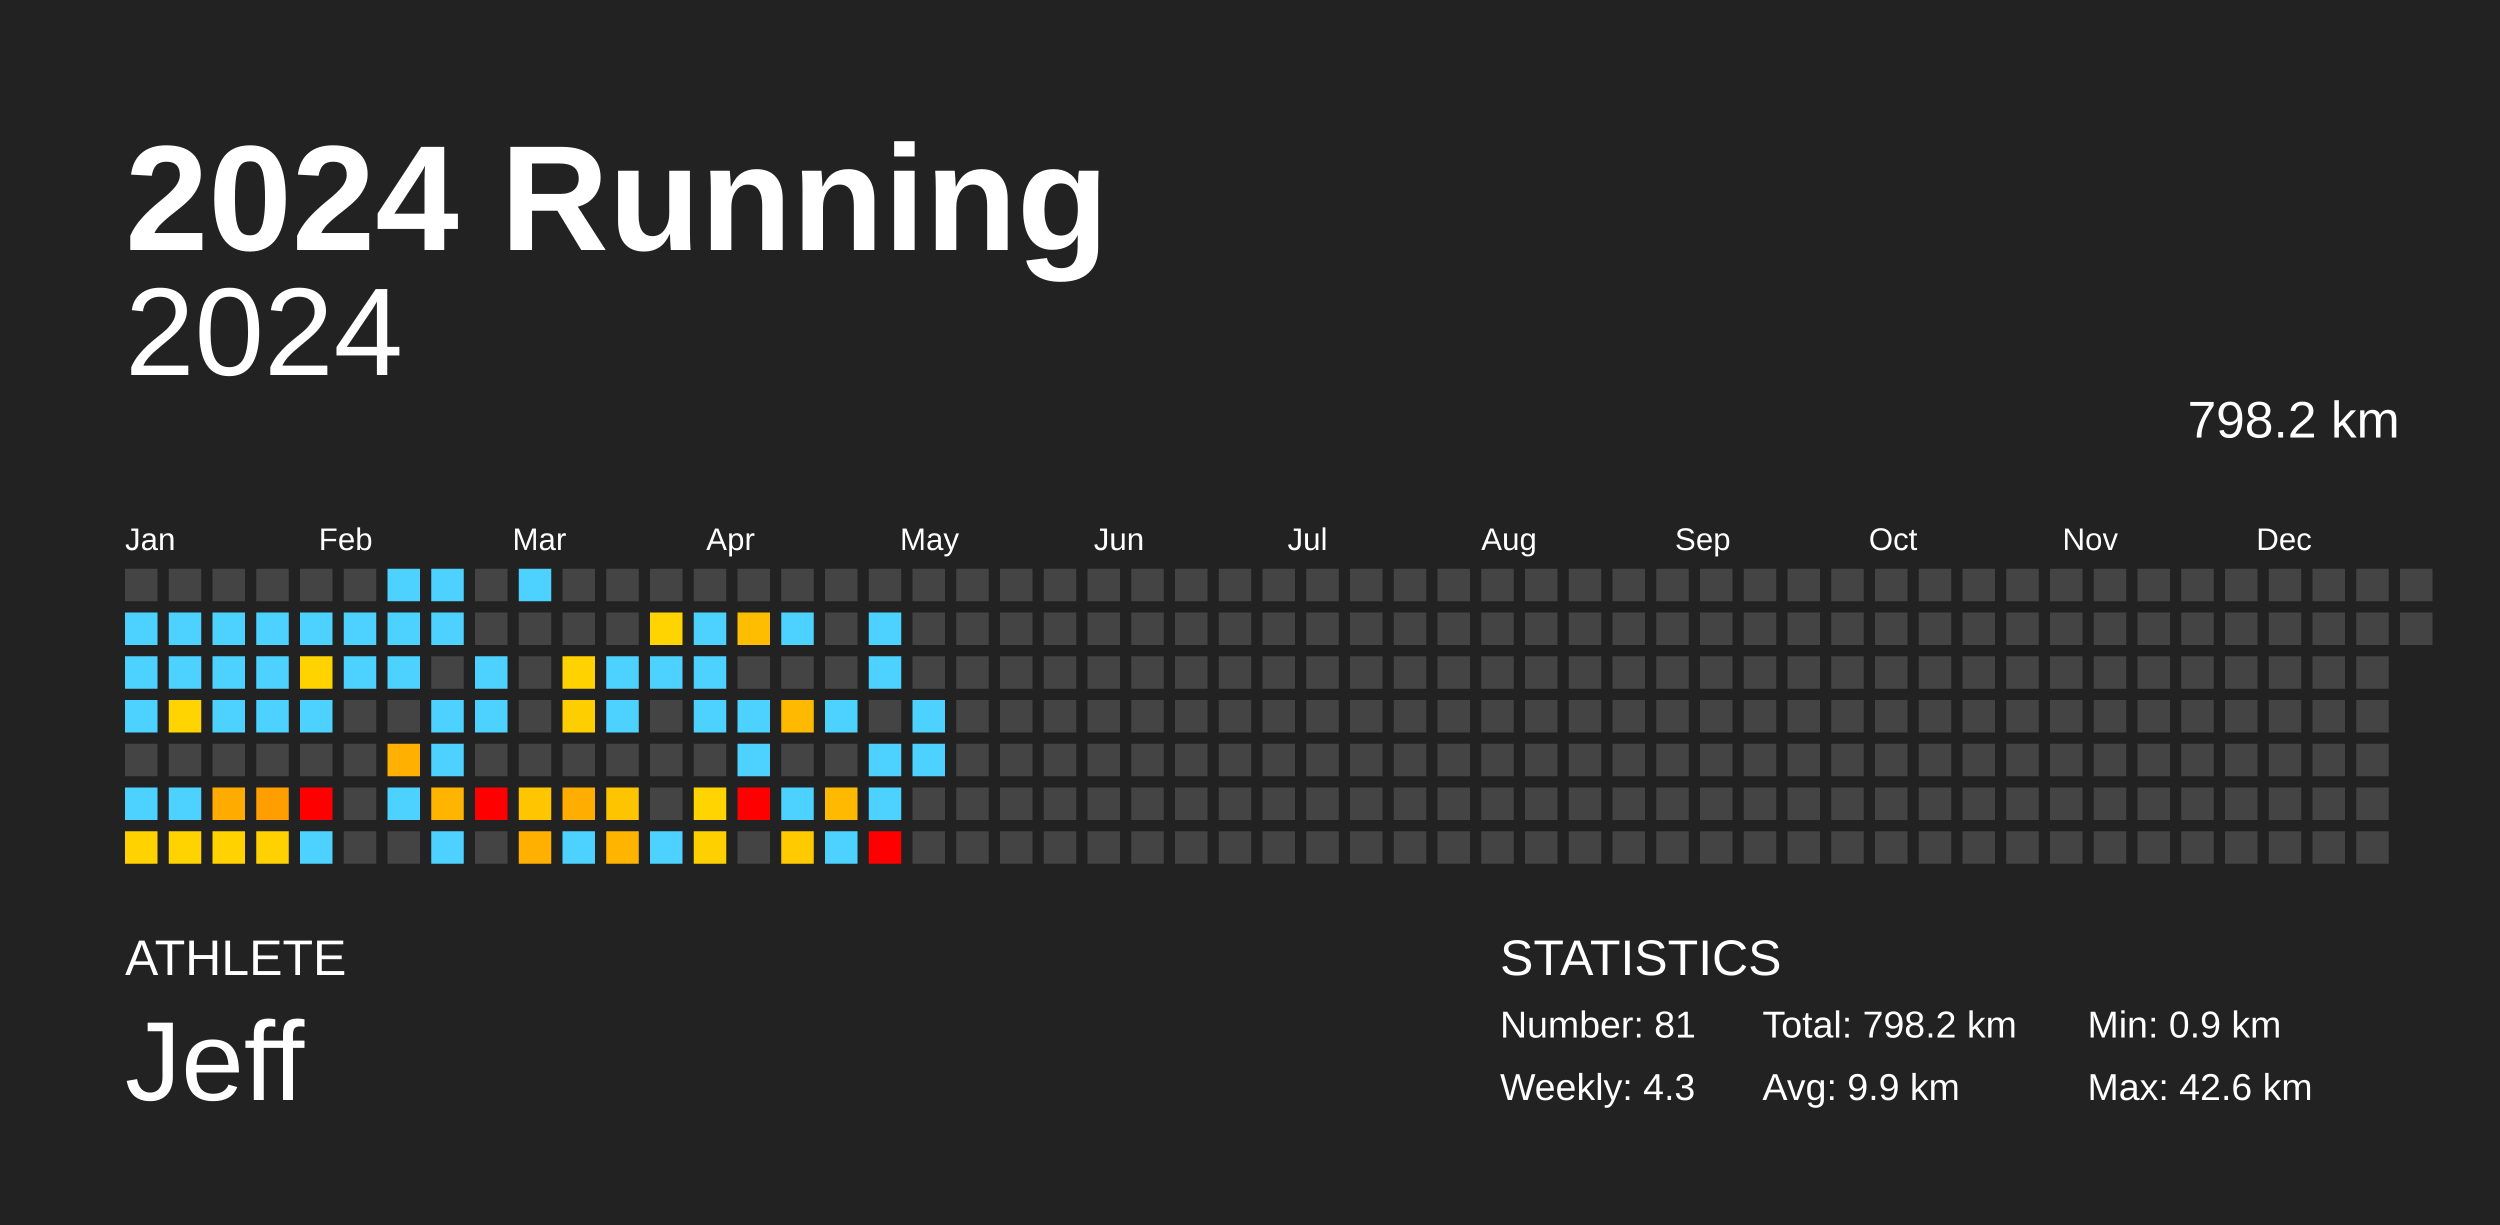
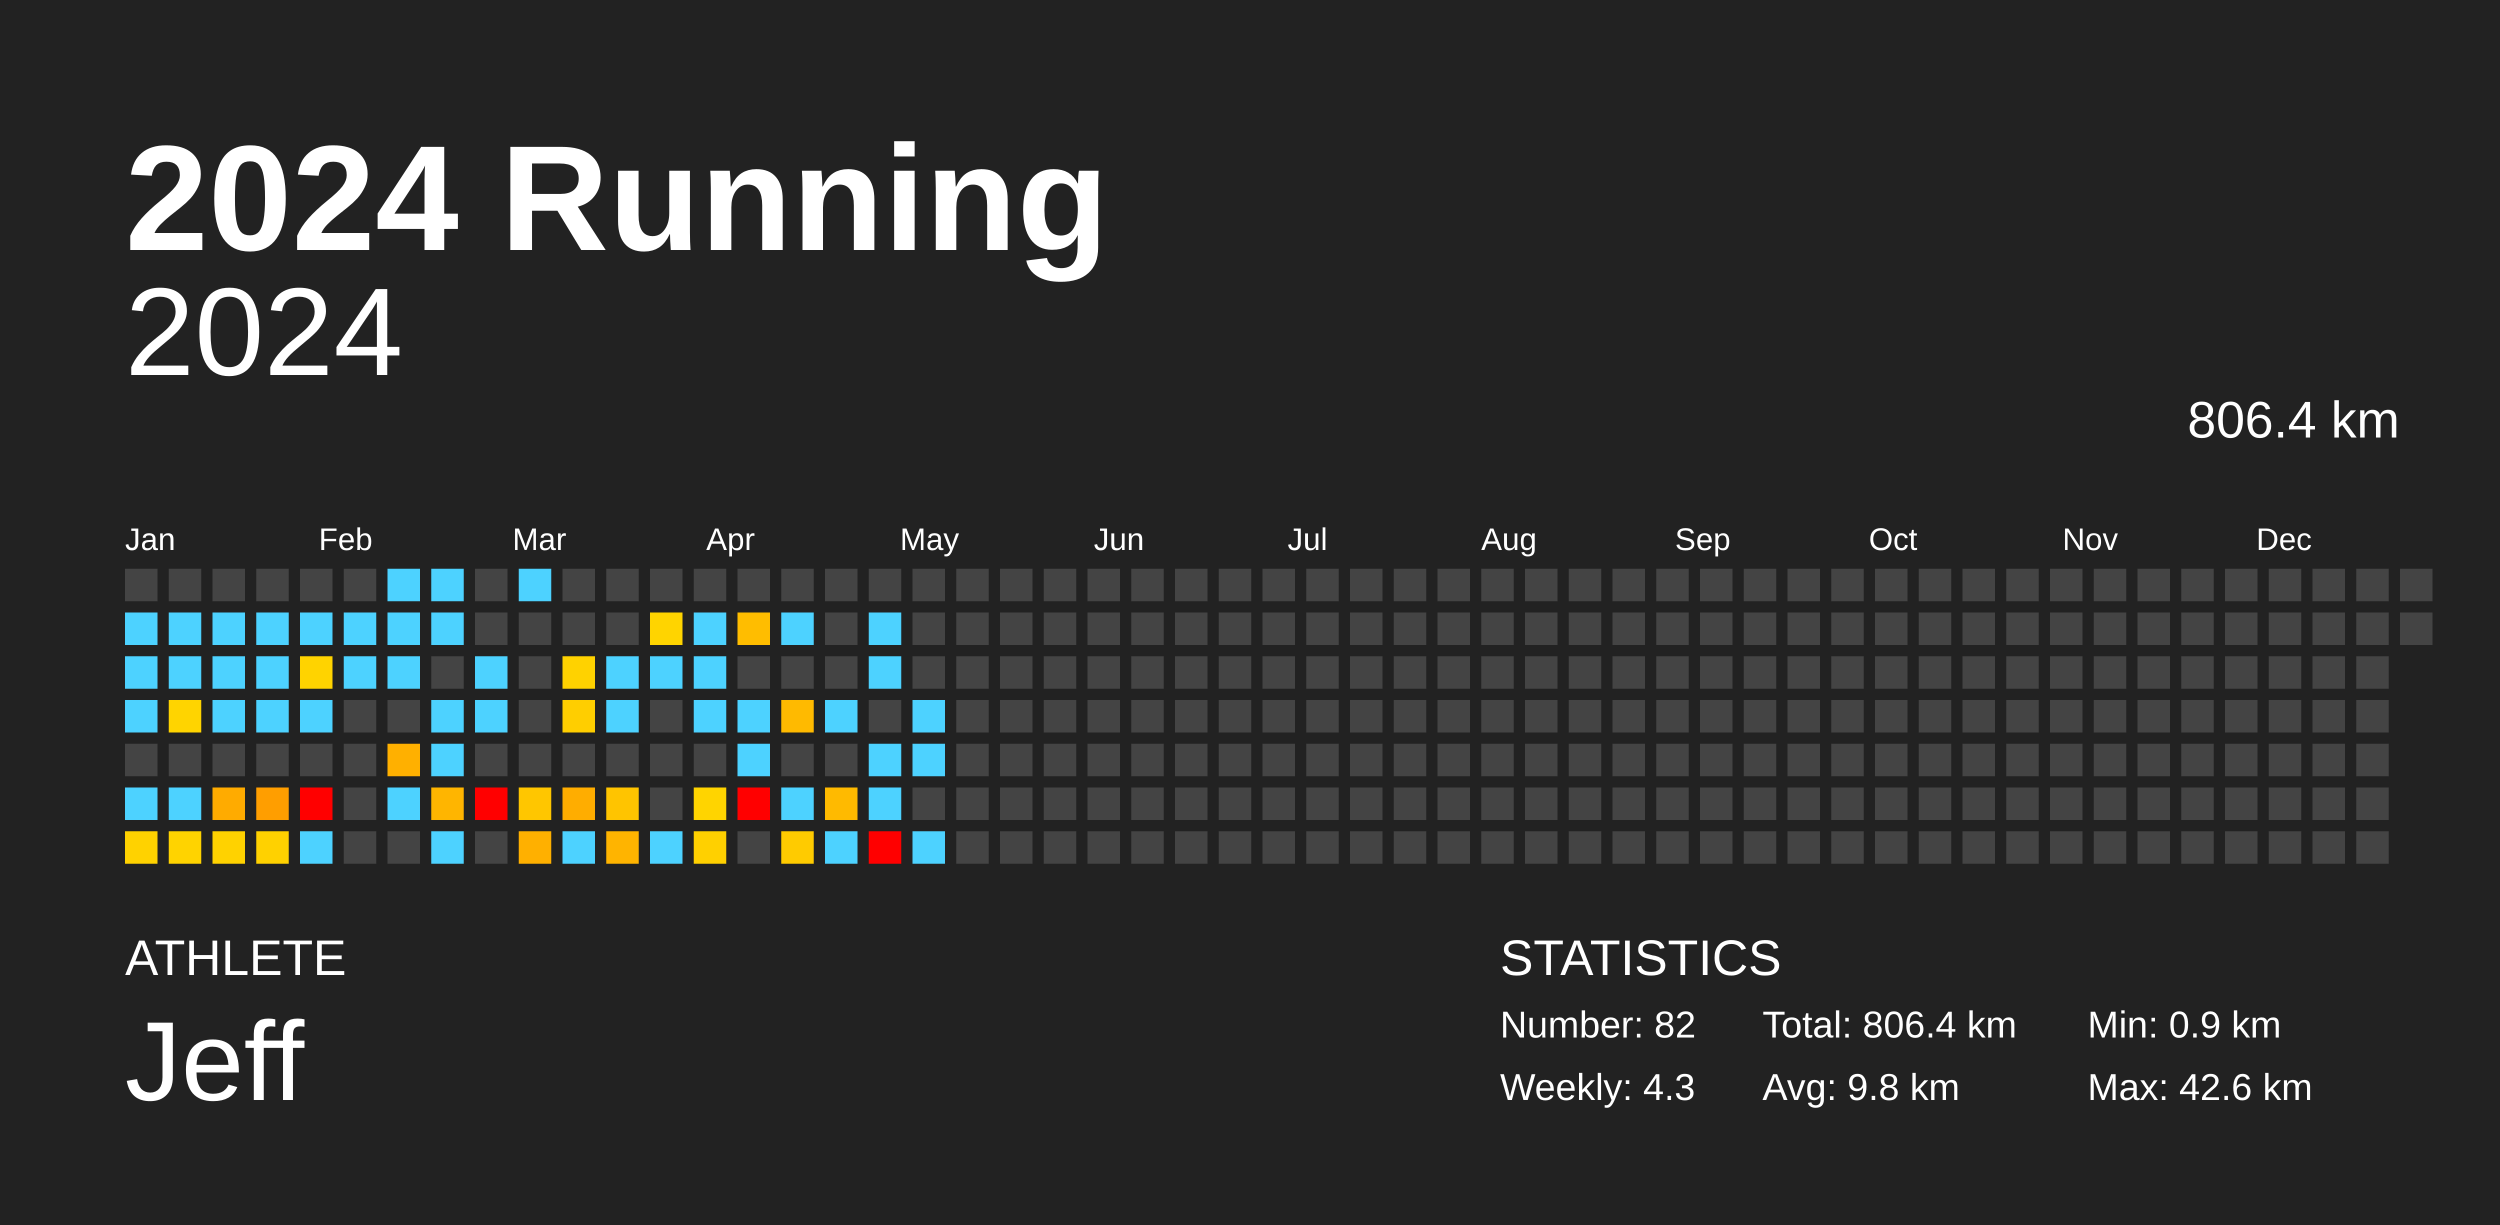
<svg xmlns="http://www.w3.org/2000/svg" baseProfile="full" height="98mm" version="1.1" viewBox="0,0,200,98" width="200mm">
  <defs />
  <rect fill="#222222" height="98" width="200" x="0" y="0" />
  <text fill="#FFFFFF" style="font-size:12px; font-family:Arial; font-weight:bold;" x="10" y="20">2024 Running</text>
  <text fill="#FFFFFF" style="font-size:4px; font-family:Arial" x="10" y="78">ATHLETE</text>
  <text fill="#FFFFFF" style="font-size:9px; font-family:Arial" x="10" y="88">Jeff</text>
  <text fill="#FFFFFF" style="font-size:4px; font-family:Arial" x="120" y="78">STATISTICS</text>
-   <text fill="#FFFFFF" style="font-size:3px; font-family:Arial" x="120" y="83">Number: 81</text>
+   <text fill="#FFFFFF" style="font-size:3px; font-family:Arial" x="120" y="83">Number: 82</text>
  <text fill="#FFFFFF" style="font-size:3px; font-family:Arial" x="120" y="88">Weekly: 4.3</text>
-   <text fill="#FFFFFF" style="font-size:3px; font-family:Arial" x="141" y="83">Total: 798.2 km</text>
-   <text fill="#FFFFFF" style="font-size:3px; font-family:Arial" x="141" y="88">Avg: 9.9 km</text>
+   <text fill="#FFFFFF" style="font-size:3px; font-family:Arial" x="141" y="83">Total: 806.4 km</text>
+   <text fill="#FFFFFF" style="font-size:3px; font-family:Arial" x="141" y="88">Avg: 9.8 km</text>
  <text fill="#FFFFFF" style="font-size:3px; font-family:Arial" x="167" y="83">Min: 0.9 km</text>
  <text fill="#FFFFFF" style="font-size:3px; font-family:Arial" x="167" y="88">Max: 42.6 km</text>
  <text alignment-baseline="hanging" fill="#FFFFFF" style="font-size:10.0px; font-family:Arial;" x="10" y="30">2024</text>
-   <text alignment-baseline="hanging" fill="#FFFFFF" style="font-size:4.125px; font-family:Arial;" x="175" y="35">798.2 km</text>
+   <text alignment-baseline="hanging" fill="#FFFFFF" style="font-size:4.125px; font-family:Arial;" x="175" y="35">806.4 km</text>
  <text fill="#FFFFFF" style="font-size:2.5px; font-family:Arial" x="10.0" y="44">Jan</text>
  <text fill="#FFFFFF" style="font-size:2.5px; font-family:Arial" x="25.5" y="44">Feb</text>
  <text fill="#FFFFFF" style="font-size:2.5px; font-family:Arial" x="41.0" y="44">Mar</text>
  <text fill="#FFFFFF" style="font-size:2.5px; font-family:Arial" x="56.5" y="44">Apr</text>
  <text fill="#FFFFFF" style="font-size:2.5px; font-family:Arial" x="72.0" y="44">May</text>
  <text fill="#FFFFFF" style="font-size:2.5px; font-family:Arial" x="87.5" y="44">Jun</text>
  <text fill="#FFFFFF" style="font-size:2.5px; font-family:Arial" x="103.0" y="44">Jul</text>
  <text fill="#FFFFFF" style="font-size:2.5px; font-family:Arial" x="118.5" y="44">Aug</text>
  <text fill="#FFFFFF" style="font-size:2.5px; font-family:Arial" x="134.0" y="44">Sep</text>
  <text fill="#FFFFFF" style="font-size:2.5px; font-family:Arial" x="149.5" y="44">Oct</text>
  <text fill="#FFFFFF" style="font-size:2.5px; font-family:Arial" x="165.0" y="44">Nov</text>
  <text fill="#FFFFFF" style="font-size:2.5px; font-family:Arial" x="180.5" y="44">Dec</text>
  <rect fill="#444444" height="2.6" width="2.6" x="10.0" y="45.5" />
  <rect fill="#4dd2ff" height="2.6" width="2.6" x="10.0" y="49.0" />
  <rect fill="#4dd2ff" height="2.6" width="2.6" x="10.0" y="52.5" />
  <rect fill="#4dd2ff" height="2.6" width="2.6" x="10.0" y="56.0" />
  <rect fill="#444444" height="2.6" width="2.6" x="10.0" y="59.5" />
  <rect fill="#4dd2ff" height="2.6" width="2.6" x="10.0" y="63.0" />
  <rect fill="#ffd200" height="2.6" width="2.6" x="10.0" y="66.5" />
  <rect fill="#444444" height="2.6" width="2.6" x="13.5" y="45.5" />
  <rect fill="#4dd2ff" height="2.6" width="2.6" x="13.5" y="49.0" />
  <rect fill="#4dd2ff" height="2.6" width="2.6" x="13.5" y="52.5" />
  <rect fill="#ffd400" height="2.6" width="2.6" x="13.5" y="56.0" />
  <rect fill="#444444" height="2.6" width="2.6" x="13.5" y="59.5" />
  <rect fill="#4dd2ff" height="2.6" width="2.6" x="13.5" y="63.0" />
  <rect fill="#ffd300" height="2.6" width="2.6" x="13.5" y="66.5" />
  <rect fill="#444444" height="2.6" width="2.6" x="17.0" y="45.5" />
  <rect fill="#4dd2ff" height="2.6" width="2.6" x="17.0" y="49.0" />
  <rect fill="#4dd2ff" height="2.6" width="2.6" x="17.0" y="52.5" />
  <rect fill="#4dd2ff" height="2.6" width="2.6" x="17.0" y="56.0" />
  <rect fill="#444444" height="2.6" width="2.6" x="17.0" y="59.5" />
  <rect fill="#ffab00" height="2.6" width="2.6" x="17.0" y="63.0" />
  <rect fill="#ffd200" height="2.6" width="2.6" x="17.0" y="66.5" />
  <rect fill="#444444" height="2.6" width="2.6" x="20.5" y="45.5" />
  <rect fill="#4dd2ff" height="2.6" width="2.6" x="20.5" y="49.0" />
  <rect fill="#4dd2ff" height="2.6" width="2.6" x="20.5" y="52.5" />
  <rect fill="#4dd2ff" height="2.6" width="2.6" x="20.5" y="56.0" />
  <rect fill="#444444" height="2.6" width="2.6" x="20.5" y="59.5" />
  <rect fill="#ff9e00" height="2.6" width="2.6" x="20.5" y="63.0" />
  <rect fill="#ffd100" height="2.6" width="2.6" x="20.5" y="66.5" />
  <rect fill="#444444" height="2.6" width="2.6" x="24.0" y="45.5" />
  <rect fill="#4dd2ff" height="2.6" width="2.6" x="24.0" y="49.0" />
  <rect fill="#ffd300" height="2.6" width="2.6" x="24.0" y="52.5" />
  <rect fill="#4dd2ff" height="2.6" width="2.6" x="24.0" y="56.0" />
  <rect fill="#444444" height="2.6" width="2.6" x="24.0" y="59.5" />
  <rect fill="red" height="2.6" width="2.6" x="24.0" y="63.0" />
  <rect fill="#4dd2ff" height="2.6" width="2.6" x="24.0" y="66.5" />
  <rect fill="#444444" height="2.6" width="2.6" x="27.5" y="45.5" />
  <rect fill="#4dd2ff" height="2.6" width="2.6" x="27.5" y="49.0" />
  <rect fill="#4dd2ff" height="2.6" width="2.6" x="27.5" y="52.5" />
  <rect fill="#444444" height="2.6" width="2.6" x="27.5" y="56.0" />
  <rect fill="#444444" height="2.6" width="2.6" x="27.5" y="59.5" />
  <rect fill="#444444" height="2.6" width="2.6" x="27.5" y="63.0" />
  <rect fill="#444444" height="2.6" width="2.6" x="27.5" y="66.5" />
  <rect fill="#4dd2ff" height="2.6" width="2.6" x="31.0" y="45.5" />
  <rect fill="#4dd2ff" height="2.6" width="2.6" x="31.0" y="49.0" />
  <rect fill="#4dd2ff" height="2.6" width="2.6" x="31.0" y="52.5" />
  <rect fill="#444444" height="2.6" width="2.6" x="31.0" y="56.0" />
  <rect fill="#ffb000" height="2.6" width="2.6" x="31.0" y="59.5" />
  <rect fill="#4dd2ff" height="2.6" width="2.6" x="31.0" y="63.0" />
  <rect fill="#444444" height="2.6" width="2.6" x="31.0" y="66.5" />
  <rect fill="#4dd2ff" height="2.6" width="2.6" x="34.5" y="45.5" />
  <rect fill="#4dd2ff" height="2.6" width="2.6" x="34.5" y="49.0" />
  <rect fill="#444444" height="2.6" width="2.6" x="34.5" y="52.5" />
  <rect fill="#4dd2ff" height="2.6" width="2.6" x="34.5" y="56.0" />
  <rect fill="#4dd2ff" height="2.6" width="2.6" x="34.5" y="59.5" />
  <rect fill="#ffb500" height="2.6" width="2.6" x="34.5" y="63.0" />
  <rect fill="#4dd2ff" height="2.6" width="2.6" x="34.5" y="66.5" />
  <rect fill="#444444" height="2.6" width="2.6" x="38.0" y="45.5" />
  <rect fill="#444444" height="2.6" width="2.6" x="38.0" y="49.0" />
  <rect fill="#4dd2ff" height="2.6" width="2.6" x="38.0" y="52.5" />
  <rect fill="#4dd2ff" height="2.6" width="2.6" x="38.0" y="56.0" />
  <rect fill="#444444" height="2.6" width="2.6" x="38.0" y="59.5" />
  <rect fill="red" height="2.6" width="2.6" x="38.0" y="63.0" />
  <rect fill="#444444" height="2.6" width="2.6" x="38.0" y="66.5" />
  <rect fill="#4dd2ff" height="2.6" width="2.6" x="41.5" y="45.5" />
  <rect fill="#444444" height="2.6" width="2.6" x="41.5" y="49.0" />
  <rect fill="#444444" height="2.6" width="2.6" x="41.5" y="52.5" />
  <rect fill="#444444" height="2.6" width="2.6" x="41.5" y="56.0" />
  <rect fill="#444444" height="2.6" width="2.6" x="41.5" y="59.5" />
  <rect fill="#ffc600" height="2.6" width="2.6" x="41.5" y="63.0" />
  <rect fill="#ffb000" height="2.6" width="2.6" x="41.5" y="66.5" />
  <rect fill="#444444" height="2.6" width="2.6" x="45.0" y="45.5" />
  <rect fill="#444444" height="2.6" width="2.6" x="45.0" y="49.0" />
  <rect fill="#ffd200" height="2.6" width="2.6" x="45.0" y="52.5" />
  <rect fill="#ffce00" height="2.6" width="2.6" x="45.0" y="56.0" />
  <rect fill="#444444" height="2.6" width="2.6" x="45.0" y="59.5" />
  <rect fill="#ffad00" height="2.6" width="2.6" x="45.0" y="63.0" />
  <rect fill="#4dd2ff" height="2.6" width="2.6" x="45.0" y="66.5" />
  <rect fill="#444444" height="2.6" width="2.6" x="48.5" y="45.5" />
  <rect fill="#444444" height="2.6" width="2.6" x="48.5" y="49.0" />
  <rect fill="#4dd2ff" height="2.6" width="2.6" x="48.5" y="52.5" />
  <rect fill="#4dd2ff" height="2.6" width="2.6" x="48.5" y="56.0" />
  <rect fill="#444444" height="2.6" width="2.6" x="48.5" y="59.5" />
  <rect fill="#ffc400" height="2.6" width="2.6" x="48.5" y="63.0" />
  <rect fill="#ffb400" height="2.6" width="2.6" x="48.5" y="66.5" />
  <rect fill="#444444" height="2.6" width="2.6" x="52.0" y="45.5" />
  <rect fill="#ffd400" height="2.6" width="2.6" x="52.0" y="49.0" />
  <rect fill="#4dd2ff" height="2.6" width="2.6" x="52.0" y="52.5" />
  <rect fill="#444444" height="2.6" width="2.6" x="52.0" y="56.0" />
  <rect fill="#444444" height="2.6" width="2.6" x="52.0" y="59.5" />
  <rect fill="#444444" height="2.6" width="2.6" x="52.0" y="63.0" />
  <rect fill="#4dd2ff" height="2.6" width="2.6" x="52.0" y="66.5" />
  <rect fill="#444444" height="2.6" width="2.6" x="55.5" y="45.5" />
  <rect fill="#4dd2ff" height="2.6" width="2.6" x="55.5" y="49.0" />
  <rect fill="#4dd2ff" height="2.6" width="2.6" x="55.5" y="52.5" />
  <rect fill="#4dd2ff" height="2.6" width="2.6" x="55.5" y="56.0" />
  <rect fill="#444444" height="2.6" width="2.6" x="55.5" y="59.5" />
  <rect fill="#ffd400" height="2.6" width="2.6" x="55.5" y="63.0" />
  <rect fill="#ffd000" height="2.6" width="2.6" x="55.5" y="66.5" />
  <rect fill="#444444" height="2.6" width="2.6" x="59.0" y="45.5" />
  <rect fill="#ffbd00" height="2.6" width="2.6" x="59.0" y="49.0" />
  <rect fill="#444444" height="2.6" width="2.6" x="59.0" y="52.5" />
  <rect fill="#4dd2ff" height="2.6" width="2.6" x="59.0" y="56.0" />
  <rect fill="#4dd2ff" height="2.6" width="2.6" x="59.0" y="59.5" />
  <rect fill="red" height="2.6" width="2.6" x="59.0" y="63.0" />
  <rect fill="#444444" height="2.6" width="2.6" x="59.0" y="66.5" />
  <rect fill="#444444" height="2.6" width="2.6" x="62.5" y="45.5" />
  <rect fill="#4dd2ff" height="2.6" width="2.6" x="62.5" y="49.0" />
  <rect fill="#444444" height="2.6" width="2.6" x="62.5" y="52.5" />
  <rect fill="#ffba00" height="2.6" width="2.6" x="62.5" y="56.0" />
  <rect fill="#444444" height="2.6" width="2.6" x="62.5" y="59.5" />
  <rect fill="#4dd2ff" height="2.6" width="2.6" x="62.5" y="63.0" />
  <rect fill="#ffcb00" height="2.6" width="2.6" x="62.5" y="66.5" />
  <rect fill="#444444" height="2.6" width="2.6" x="66.0" y="45.5" />
  <rect fill="#444444" height="2.6" width="2.6" x="66.0" y="49.0" />
  <rect fill="#444444" height="2.6" width="2.6" x="66.0" y="52.5" />
  <rect fill="#4dd2ff" height="2.6" width="2.6" x="66.0" y="56.0" />
  <rect fill="#444444" height="2.6" width="2.6" x="66.0" y="59.5" />
  <rect fill="#ffba00" height="2.6" width="2.6" x="66.0" y="63.0" />
  <rect fill="#4dd2ff" height="2.6" width="2.6" x="66.0" y="66.5" />
  <rect fill="#444444" height="2.6" width="2.6" x="69.5" y="45.5" />
  <rect fill="#4dd2ff" height="2.6" width="2.6" x="69.5" y="49.0" />
  <rect fill="#4dd2ff" height="2.6" width="2.6" x="69.5" y="52.5" />
  <rect fill="#444444" height="2.6" width="2.6" x="69.5" y="56.0" />
  <rect fill="#4dd2ff" height="2.6" width="2.6" x="69.5" y="59.5" />
  <rect fill="#4dd2ff" height="2.6" width="2.6" x="69.5" y="63.0" />
  <rect fill="red" height="2.6" width="2.6" x="69.5" y="66.5" />
  <rect fill="#444444" height="2.6" width="2.6" x="73.0" y="45.5" />
  <rect fill="#444444" height="2.6" width="2.6" x="73.0" y="49.0" />
  <rect fill="#444444" height="2.6" width="2.6" x="73.0" y="52.5" />
  <rect fill="#4dd2ff" height="2.6" width="2.6" x="73.0" y="56.0" />
  <rect fill="#4dd2ff" height="2.6" width="2.6" x="73.0" y="59.5" />
  <rect fill="#444444" height="2.6" width="2.6" x="73.0" y="63.0" />
-   <rect fill="#444444" height="2.6" width="2.6" x="73.0" y="66.5" />
+   <rect fill="#4dd2ff" height="2.6" width="2.6" x="73.0" y="66.5" />
  <rect fill="#444444" height="2.6" width="2.6" x="76.5" y="45.5" />
  <rect fill="#444444" height="2.6" width="2.6" x="76.5" y="49.0" />
  <rect fill="#444444" height="2.6" width="2.6" x="76.5" y="52.5" />
  <rect fill="#444444" height="2.6" width="2.6" x="76.5" y="56.0" />
  <rect fill="#444444" height="2.6" width="2.6" x="76.5" y="59.5" />
  <rect fill="#444444" height="2.6" width="2.6" x="76.5" y="63.0" />
  <rect fill="#444444" height="2.6" width="2.6" x="76.5" y="66.5" />
  <rect fill="#444444" height="2.6" width="2.6" x="80.0" y="45.5" />
  <rect fill="#444444" height="2.6" width="2.6" x="80.0" y="49.0" />
  <rect fill="#444444" height="2.6" width="2.6" x="80.0" y="52.5" />
  <rect fill="#444444" height="2.6" width="2.6" x="80.0" y="56.0" />
  <rect fill="#444444" height="2.6" width="2.6" x="80.0" y="59.5" />
  <rect fill="#444444" height="2.6" width="2.6" x="80.0" y="63.0" />
  <rect fill="#444444" height="2.6" width="2.6" x="80.0" y="66.5" />
  <rect fill="#444444" height="2.6" width="2.6" x="83.5" y="45.5" />
  <rect fill="#444444" height="2.6" width="2.6" x="83.5" y="49.0" />
  <rect fill="#444444" height="2.6" width="2.6" x="83.5" y="52.5" />
  <rect fill="#444444" height="2.6" width="2.6" x="83.5" y="56.0" />
  <rect fill="#444444" height="2.6" width="2.6" x="83.5" y="59.5" />
  <rect fill="#444444" height="2.6" width="2.6" x="83.5" y="63.0" />
  <rect fill="#444444" height="2.6" width="2.6" x="83.5" y="66.5" />
  <rect fill="#444444" height="2.6" width="2.6" x="87.0" y="45.5" />
  <rect fill="#444444" height="2.6" width="2.6" x="87.0" y="49.0" />
  <rect fill="#444444" height="2.6" width="2.6" x="87.0" y="52.5" />
  <rect fill="#444444" height="2.6" width="2.6" x="87.0" y="56.0" />
  <rect fill="#444444" height="2.6" width="2.6" x="87.0" y="59.5" />
  <rect fill="#444444" height="2.6" width="2.6" x="87.0" y="63.0" />
  <rect fill="#444444" height="2.6" width="2.6" x="87.0" y="66.5" />
  <rect fill="#444444" height="2.6" width="2.6" x="90.5" y="45.5" />
  <rect fill="#444444" height="2.6" width="2.6" x="90.5" y="49.0" />
  <rect fill="#444444" height="2.6" width="2.6" x="90.5" y="52.5" />
  <rect fill="#444444" height="2.6" width="2.6" x="90.5" y="56.0" />
  <rect fill="#444444" height="2.6" width="2.6" x="90.5" y="59.5" />
  <rect fill="#444444" height="2.6" width="2.6" x="90.5" y="63.0" />
  <rect fill="#444444" height="2.6" width="2.6" x="90.5" y="66.5" />
  <rect fill="#444444" height="2.6" width="2.6" x="94.0" y="45.5" />
  <rect fill="#444444" height="2.6" width="2.6" x="94.0" y="49.0" />
  <rect fill="#444444" height="2.6" width="2.6" x="94.0" y="52.5" />
  <rect fill="#444444" height="2.6" width="2.6" x="94.0" y="56.0" />
  <rect fill="#444444" height="2.6" width="2.6" x="94.0" y="59.5" />
  <rect fill="#444444" height="2.6" width="2.6" x="94.0" y="63.0" />
  <rect fill="#444444" height="2.6" width="2.6" x="94.0" y="66.5" />
  <rect fill="#444444" height="2.6" width="2.6" x="97.5" y="45.5" />
  <rect fill="#444444" height="2.6" width="2.6" x="97.5" y="49.0" />
  <rect fill="#444444" height="2.6" width="2.6" x="97.5" y="52.5" />
  <rect fill="#444444" height="2.6" width="2.6" x="97.5" y="56.0" />
  <rect fill="#444444" height="2.6" width="2.6" x="97.5" y="59.5" />
  <rect fill="#444444" height="2.6" width="2.6" x="97.5" y="63.0" />
  <rect fill="#444444" height="2.6" width="2.6" x="97.5" y="66.5" />
  <rect fill="#444444" height="2.6" width="2.6" x="101.0" y="45.5" />
  <rect fill="#444444" height="2.6" width="2.6" x="101.0" y="49.0" />
  <rect fill="#444444" height="2.6" width="2.6" x="101.0" y="52.5" />
  <rect fill="#444444" height="2.6" width="2.6" x="101.0" y="56.0" />
  <rect fill="#444444" height="2.6" width="2.6" x="101.0" y="59.5" />
  <rect fill="#444444" height="2.6" width="2.6" x="101.0" y="63.0" />
  <rect fill="#444444" height="2.6" width="2.6" x="101.0" y="66.5" />
  <rect fill="#444444" height="2.6" width="2.6" x="104.5" y="45.5" />
  <rect fill="#444444" height="2.6" width="2.6" x="104.5" y="49.0" />
  <rect fill="#444444" height="2.6" width="2.6" x="104.5" y="52.5" />
  <rect fill="#444444" height="2.6" width="2.6" x="104.5" y="56.0" />
  <rect fill="#444444" height="2.6" width="2.6" x="104.5" y="59.5" />
  <rect fill="#444444" height="2.6" width="2.6" x="104.5" y="63.0" />
  <rect fill="#444444" height="2.6" width="2.6" x="104.5" y="66.5" />
  <rect fill="#444444" height="2.6" width="2.6" x="108.0" y="45.5" />
  <rect fill="#444444" height="2.6" width="2.6" x="108.0" y="49.0" />
  <rect fill="#444444" height="2.6" width="2.6" x="108.0" y="52.5" />
  <rect fill="#444444" height="2.6" width="2.6" x="108.0" y="56.0" />
  <rect fill="#444444" height="2.6" width="2.6" x="108.0" y="59.5" />
  <rect fill="#444444" height="2.6" width="2.6" x="108.0" y="63.0" />
  <rect fill="#444444" height="2.6" width="2.6" x="108.0" y="66.5" />
  <rect fill="#444444" height="2.6" width="2.6" x="111.5" y="45.5" />
  <rect fill="#444444" height="2.6" width="2.6" x="111.5" y="49.0" />
  <rect fill="#444444" height="2.6" width="2.6" x="111.5" y="52.5" />
  <rect fill="#444444" height="2.6" width="2.6" x="111.5" y="56.0" />
  <rect fill="#444444" height="2.6" width="2.6" x="111.5" y="59.5" />
  <rect fill="#444444" height="2.6" width="2.6" x="111.5" y="63.0" />
  <rect fill="#444444" height="2.6" width="2.6" x="111.5" y="66.5" />
  <rect fill="#444444" height="2.6" width="2.6" x="115.0" y="45.5" />
  <rect fill="#444444" height="2.6" width="2.6" x="115.0" y="49.0" />
  <rect fill="#444444" height="2.6" width="2.6" x="115.0" y="52.5" />
  <rect fill="#444444" height="2.6" width="2.6" x="115.0" y="56.0" />
  <rect fill="#444444" height="2.6" width="2.6" x="115.0" y="59.5" />
  <rect fill="#444444" height="2.6" width="2.6" x="115.0" y="63.0" />
  <rect fill="#444444" height="2.6" width="2.6" x="115.0" y="66.5" />
  <rect fill="#444444" height="2.6" width="2.6" x="118.5" y="45.5" />
  <rect fill="#444444" height="2.6" width="2.6" x="118.5" y="49.0" />
  <rect fill="#444444" height="2.6" width="2.6" x="118.5" y="52.5" />
  <rect fill="#444444" height="2.6" width="2.6" x="118.5" y="56.0" />
  <rect fill="#444444" height="2.6" width="2.6" x="118.5" y="59.5" />
  <rect fill="#444444" height="2.6" width="2.6" x="118.5" y="63.0" />
  <rect fill="#444444" height="2.6" width="2.6" x="118.5" y="66.5" />
  <rect fill="#444444" height="2.6" width="2.6" x="122.0" y="45.5" />
  <rect fill="#444444" height="2.6" width="2.6" x="122.0" y="49.0" />
  <rect fill="#444444" height="2.6" width="2.6" x="122.0" y="52.5" />
  <rect fill="#444444" height="2.6" width="2.6" x="122.0" y="56.0" />
  <rect fill="#444444" height="2.6" width="2.6" x="122.0" y="59.5" />
  <rect fill="#444444" height="2.6" width="2.6" x="122.0" y="63.0" />
  <rect fill="#444444" height="2.6" width="2.6" x="122.0" y="66.5" />
  <rect fill="#444444" height="2.6" width="2.6" x="125.5" y="45.5" />
  <rect fill="#444444" height="2.6" width="2.6" x="125.5" y="49.0" />
  <rect fill="#444444" height="2.6" width="2.6" x="125.5" y="52.5" />
  <rect fill="#444444" height="2.6" width="2.6" x="125.5" y="56.0" />
  <rect fill="#444444" height="2.6" width="2.6" x="125.5" y="59.5" />
  <rect fill="#444444" height="2.6" width="2.6" x="125.5" y="63.0" />
  <rect fill="#444444" height="2.6" width="2.6" x="125.5" y="66.5" />
  <rect fill="#444444" height="2.6" width="2.6" x="129.0" y="45.5" />
  <rect fill="#444444" height="2.6" width="2.6" x="129.0" y="49.0" />
  <rect fill="#444444" height="2.6" width="2.6" x="129.0" y="52.5" />
  <rect fill="#444444" height="2.6" width="2.6" x="129.0" y="56.0" />
  <rect fill="#444444" height="2.6" width="2.6" x="129.0" y="59.5" />
  <rect fill="#444444" height="2.6" width="2.6" x="129.0" y="63.0" />
  <rect fill="#444444" height="2.6" width="2.6" x="129.0" y="66.5" />
  <rect fill="#444444" height="2.6" width="2.6" x="132.5" y="45.5" />
  <rect fill="#444444" height="2.6" width="2.6" x="132.5" y="49.0" />
  <rect fill="#444444" height="2.6" width="2.6" x="132.5" y="52.5" />
  <rect fill="#444444" height="2.6" width="2.6" x="132.5" y="56.0" />
  <rect fill="#444444" height="2.6" width="2.6" x="132.5" y="59.5" />
  <rect fill="#444444" height="2.6" width="2.6" x="132.5" y="63.0" />
  <rect fill="#444444" height="2.6" width="2.6" x="132.5" y="66.5" />
  <rect fill="#444444" height="2.6" width="2.6" x="136.0" y="45.5" />
  <rect fill="#444444" height="2.6" width="2.6" x="136.0" y="49.0" />
  <rect fill="#444444" height="2.6" width="2.6" x="136.0" y="52.5" />
  <rect fill="#444444" height="2.6" width="2.6" x="136.0" y="56.0" />
  <rect fill="#444444" height="2.6" width="2.6" x="136.0" y="59.5" />
  <rect fill="#444444" height="2.6" width="2.6" x="136.0" y="63.0" />
  <rect fill="#444444" height="2.6" width="2.6" x="136.0" y="66.5" />
  <rect fill="#444444" height="2.6" width="2.6" x="139.5" y="45.5" />
  <rect fill="#444444" height="2.6" width="2.6" x="139.5" y="49.0" />
  <rect fill="#444444" height="2.6" width="2.6" x="139.5" y="52.5" />
  <rect fill="#444444" height="2.6" width="2.6" x="139.5" y="56.0" />
  <rect fill="#444444" height="2.6" width="2.6" x="139.5" y="59.5" />
  <rect fill="#444444" height="2.6" width="2.6" x="139.5" y="63.0" />
  <rect fill="#444444" height="2.6" width="2.6" x="139.5" y="66.5" />
  <rect fill="#444444" height="2.6" width="2.6" x="143.0" y="45.5" />
  <rect fill="#444444" height="2.6" width="2.6" x="143.0" y="49.0" />
  <rect fill="#444444" height="2.6" width="2.6" x="143.0" y="52.5" />
  <rect fill="#444444" height="2.6" width="2.6" x="143.0" y="56.0" />
  <rect fill="#444444" height="2.6" width="2.6" x="143.0" y="59.5" />
  <rect fill="#444444" height="2.6" width="2.6" x="143.0" y="63.0" />
  <rect fill="#444444" height="2.6" width="2.6" x="143.0" y="66.5" />
  <rect fill="#444444" height="2.6" width="2.6" x="146.5" y="45.5" />
  <rect fill="#444444" height="2.6" width="2.6" x="146.5" y="49.0" />
  <rect fill="#444444" height="2.6" width="2.6" x="146.5" y="52.5" />
  <rect fill="#444444" height="2.6" width="2.6" x="146.5" y="56.0" />
  <rect fill="#444444" height="2.6" width="2.6" x="146.5" y="59.5" />
  <rect fill="#444444" height="2.6" width="2.6" x="146.5" y="63.0" />
  <rect fill="#444444" height="2.6" width="2.6" x="146.5" y="66.5" />
  <rect fill="#444444" height="2.6" width="2.6" x="150.0" y="45.5" />
  <rect fill="#444444" height="2.6" width="2.6" x="150.0" y="49.0" />
  <rect fill="#444444" height="2.6" width="2.6" x="150.0" y="52.5" />
  <rect fill="#444444" height="2.6" width="2.6" x="150.0" y="56.0" />
  <rect fill="#444444" height="2.6" width="2.6" x="150.0" y="59.5" />
  <rect fill="#444444" height="2.6" width="2.6" x="150.0" y="63.0" />
  <rect fill="#444444" height="2.6" width="2.6" x="150.0" y="66.5" />
  <rect fill="#444444" height="2.6" width="2.6" x="153.5" y="45.5" />
  <rect fill="#444444" height="2.6" width="2.6" x="153.5" y="49.0" />
  <rect fill="#444444" height="2.6" width="2.6" x="153.5" y="52.5" />
  <rect fill="#444444" height="2.6" width="2.6" x="153.5" y="56.0" />
  <rect fill="#444444" height="2.6" width="2.6" x="153.5" y="59.5" />
  <rect fill="#444444" height="2.6" width="2.6" x="153.5" y="63.0" />
  <rect fill="#444444" height="2.6" width="2.6" x="153.5" y="66.5" />
  <rect fill="#444444" height="2.6" width="2.6" x="157.0" y="45.5" />
  <rect fill="#444444" height="2.6" width="2.6" x="157.0" y="49.0" />
  <rect fill="#444444" height="2.6" width="2.6" x="157.0" y="52.5" />
  <rect fill="#444444" height="2.6" width="2.6" x="157.0" y="56.0" />
  <rect fill="#444444" height="2.6" width="2.6" x="157.0" y="59.5" />
  <rect fill="#444444" height="2.6" width="2.6" x="157.0" y="63.0" />
  <rect fill="#444444" height="2.6" width="2.6" x="157.0" y="66.5" />
  <rect fill="#444444" height="2.6" width="2.6" x="160.5" y="45.5" />
  <rect fill="#444444" height="2.6" width="2.6" x="160.5" y="49.0" />
  <rect fill="#444444" height="2.6" width="2.6" x="160.5" y="52.5" />
  <rect fill="#444444" height="2.6" width="2.6" x="160.5" y="56.0" />
  <rect fill="#444444" height="2.6" width="2.6" x="160.5" y="59.5" />
  <rect fill="#444444" height="2.6" width="2.6" x="160.5" y="63.0" />
  <rect fill="#444444" height="2.6" width="2.6" x="160.5" y="66.5" />
  <rect fill="#444444" height="2.6" width="2.6" x="164.0" y="45.5" />
  <rect fill="#444444" height="2.6" width="2.6" x="164.0" y="49.0" />
  <rect fill="#444444" height="2.6" width="2.6" x="164.0" y="52.5" />
  <rect fill="#444444" height="2.6" width="2.6" x="164.0" y="56.0" />
  <rect fill="#444444" height="2.6" width="2.6" x="164.0" y="59.5" />
  <rect fill="#444444" height="2.6" width="2.6" x="164.0" y="63.0" />
  <rect fill="#444444" height="2.6" width="2.6" x="164.0" y="66.5" />
  <rect fill="#444444" height="2.6" width="2.6" x="167.5" y="45.5" />
  <rect fill="#444444" height="2.6" width="2.6" x="167.5" y="49.0" />
  <rect fill="#444444" height="2.6" width="2.6" x="167.5" y="52.5" />
  <rect fill="#444444" height="2.6" width="2.6" x="167.5" y="56.0" />
  <rect fill="#444444" height="2.6" width="2.6" x="167.5" y="59.5" />
  <rect fill="#444444" height="2.6" width="2.6" x="167.5" y="63.0" />
  <rect fill="#444444" height="2.6" width="2.6" x="167.5" y="66.5" />
  <rect fill="#444444" height="2.6" width="2.6" x="171.0" y="45.5" />
  <rect fill="#444444" height="2.6" width="2.6" x="171.0" y="49.0" />
  <rect fill="#444444" height="2.6" width="2.6" x="171.0" y="52.5" />
  <rect fill="#444444" height="2.6" width="2.6" x="171.0" y="56.0" />
  <rect fill="#444444" height="2.6" width="2.6" x="171.0" y="59.5" />
  <rect fill="#444444" height="2.6" width="2.6" x="171.0" y="63.0" />
  <rect fill="#444444" height="2.6" width="2.6" x="171.0" y="66.5" />
  <rect fill="#444444" height="2.6" width="2.6" x="174.5" y="45.5" />
  <rect fill="#444444" height="2.6" width="2.6" x="174.5" y="49.0" />
  <rect fill="#444444" height="2.6" width="2.6" x="174.5" y="52.5" />
  <rect fill="#444444" height="2.6" width="2.6" x="174.5" y="56.0" />
  <rect fill="#444444" height="2.6" width="2.6" x="174.5" y="59.5" />
  <rect fill="#444444" height="2.6" width="2.6" x="174.5" y="63.0" />
  <rect fill="#444444" height="2.6" width="2.6" x="174.5" y="66.5" />
  <rect fill="#444444" height="2.6" width="2.6" x="178.0" y="45.5" />
  <rect fill="#444444" height="2.6" width="2.6" x="178.0" y="49.0" />
  <rect fill="#444444" height="2.6" width="2.6" x="178.0" y="52.5" />
  <rect fill="#444444" height="2.6" width="2.6" x="178.0" y="56.0" />
  <rect fill="#444444" height="2.6" width="2.6" x="178.0" y="59.5" />
  <rect fill="#444444" height="2.6" width="2.6" x="178.0" y="63.0" />
  <rect fill="#444444" height="2.6" width="2.6" x="178.0" y="66.5" />
  <rect fill="#444444" height="2.6" width="2.6" x="181.5" y="45.5" />
  <rect fill="#444444" height="2.6" width="2.6" x="181.5" y="49.0" />
  <rect fill="#444444" height="2.6" width="2.6" x="181.5" y="52.5" />
  <rect fill="#444444" height="2.6" width="2.6" x="181.5" y="56.0" />
  <rect fill="#444444" height="2.6" width="2.6" x="181.5" y="59.5" />
  <rect fill="#444444" height="2.6" width="2.6" x="181.5" y="63.0" />
  <rect fill="#444444" height="2.6" width="2.6" x="181.5" y="66.5" />
  <rect fill="#444444" height="2.6" width="2.6" x="185.0" y="45.5" />
  <rect fill="#444444" height="2.6" width="2.6" x="185.0" y="49.0" />
  <rect fill="#444444" height="2.6" width="2.6" x="185.0" y="52.5" />
  <rect fill="#444444" height="2.6" width="2.6" x="185.0" y="56.0" />
  <rect fill="#444444" height="2.6" width="2.6" x="185.0" y="59.5" />
  <rect fill="#444444" height="2.6" width="2.6" x="185.0" y="63.0" />
  <rect fill="#444444" height="2.6" width="2.6" x="185.0" y="66.5" />
  <rect fill="#444444" height="2.6" width="2.6" x="188.5" y="45.5" />
  <rect fill="#444444" height="2.6" width="2.6" x="188.5" y="49.0" />
  <rect fill="#444444" height="2.6" width="2.6" x="188.5" y="52.5" />
  <rect fill="#444444" height="2.6" width="2.6" x="188.5" y="56.0" />
  <rect fill="#444444" height="2.6" width="2.6" x="188.5" y="59.5" />
  <rect fill="#444444" height="2.6" width="2.6" x="188.5" y="63.0" />
  <rect fill="#444444" height="2.6" width="2.6" x="188.5" y="66.5" />
  <rect fill="#444444" height="2.6" width="2.6" x="192.0" y="45.5" />
  <rect fill="#444444" height="2.6" width="2.6" x="192.0" y="49.0" />
</svg>
